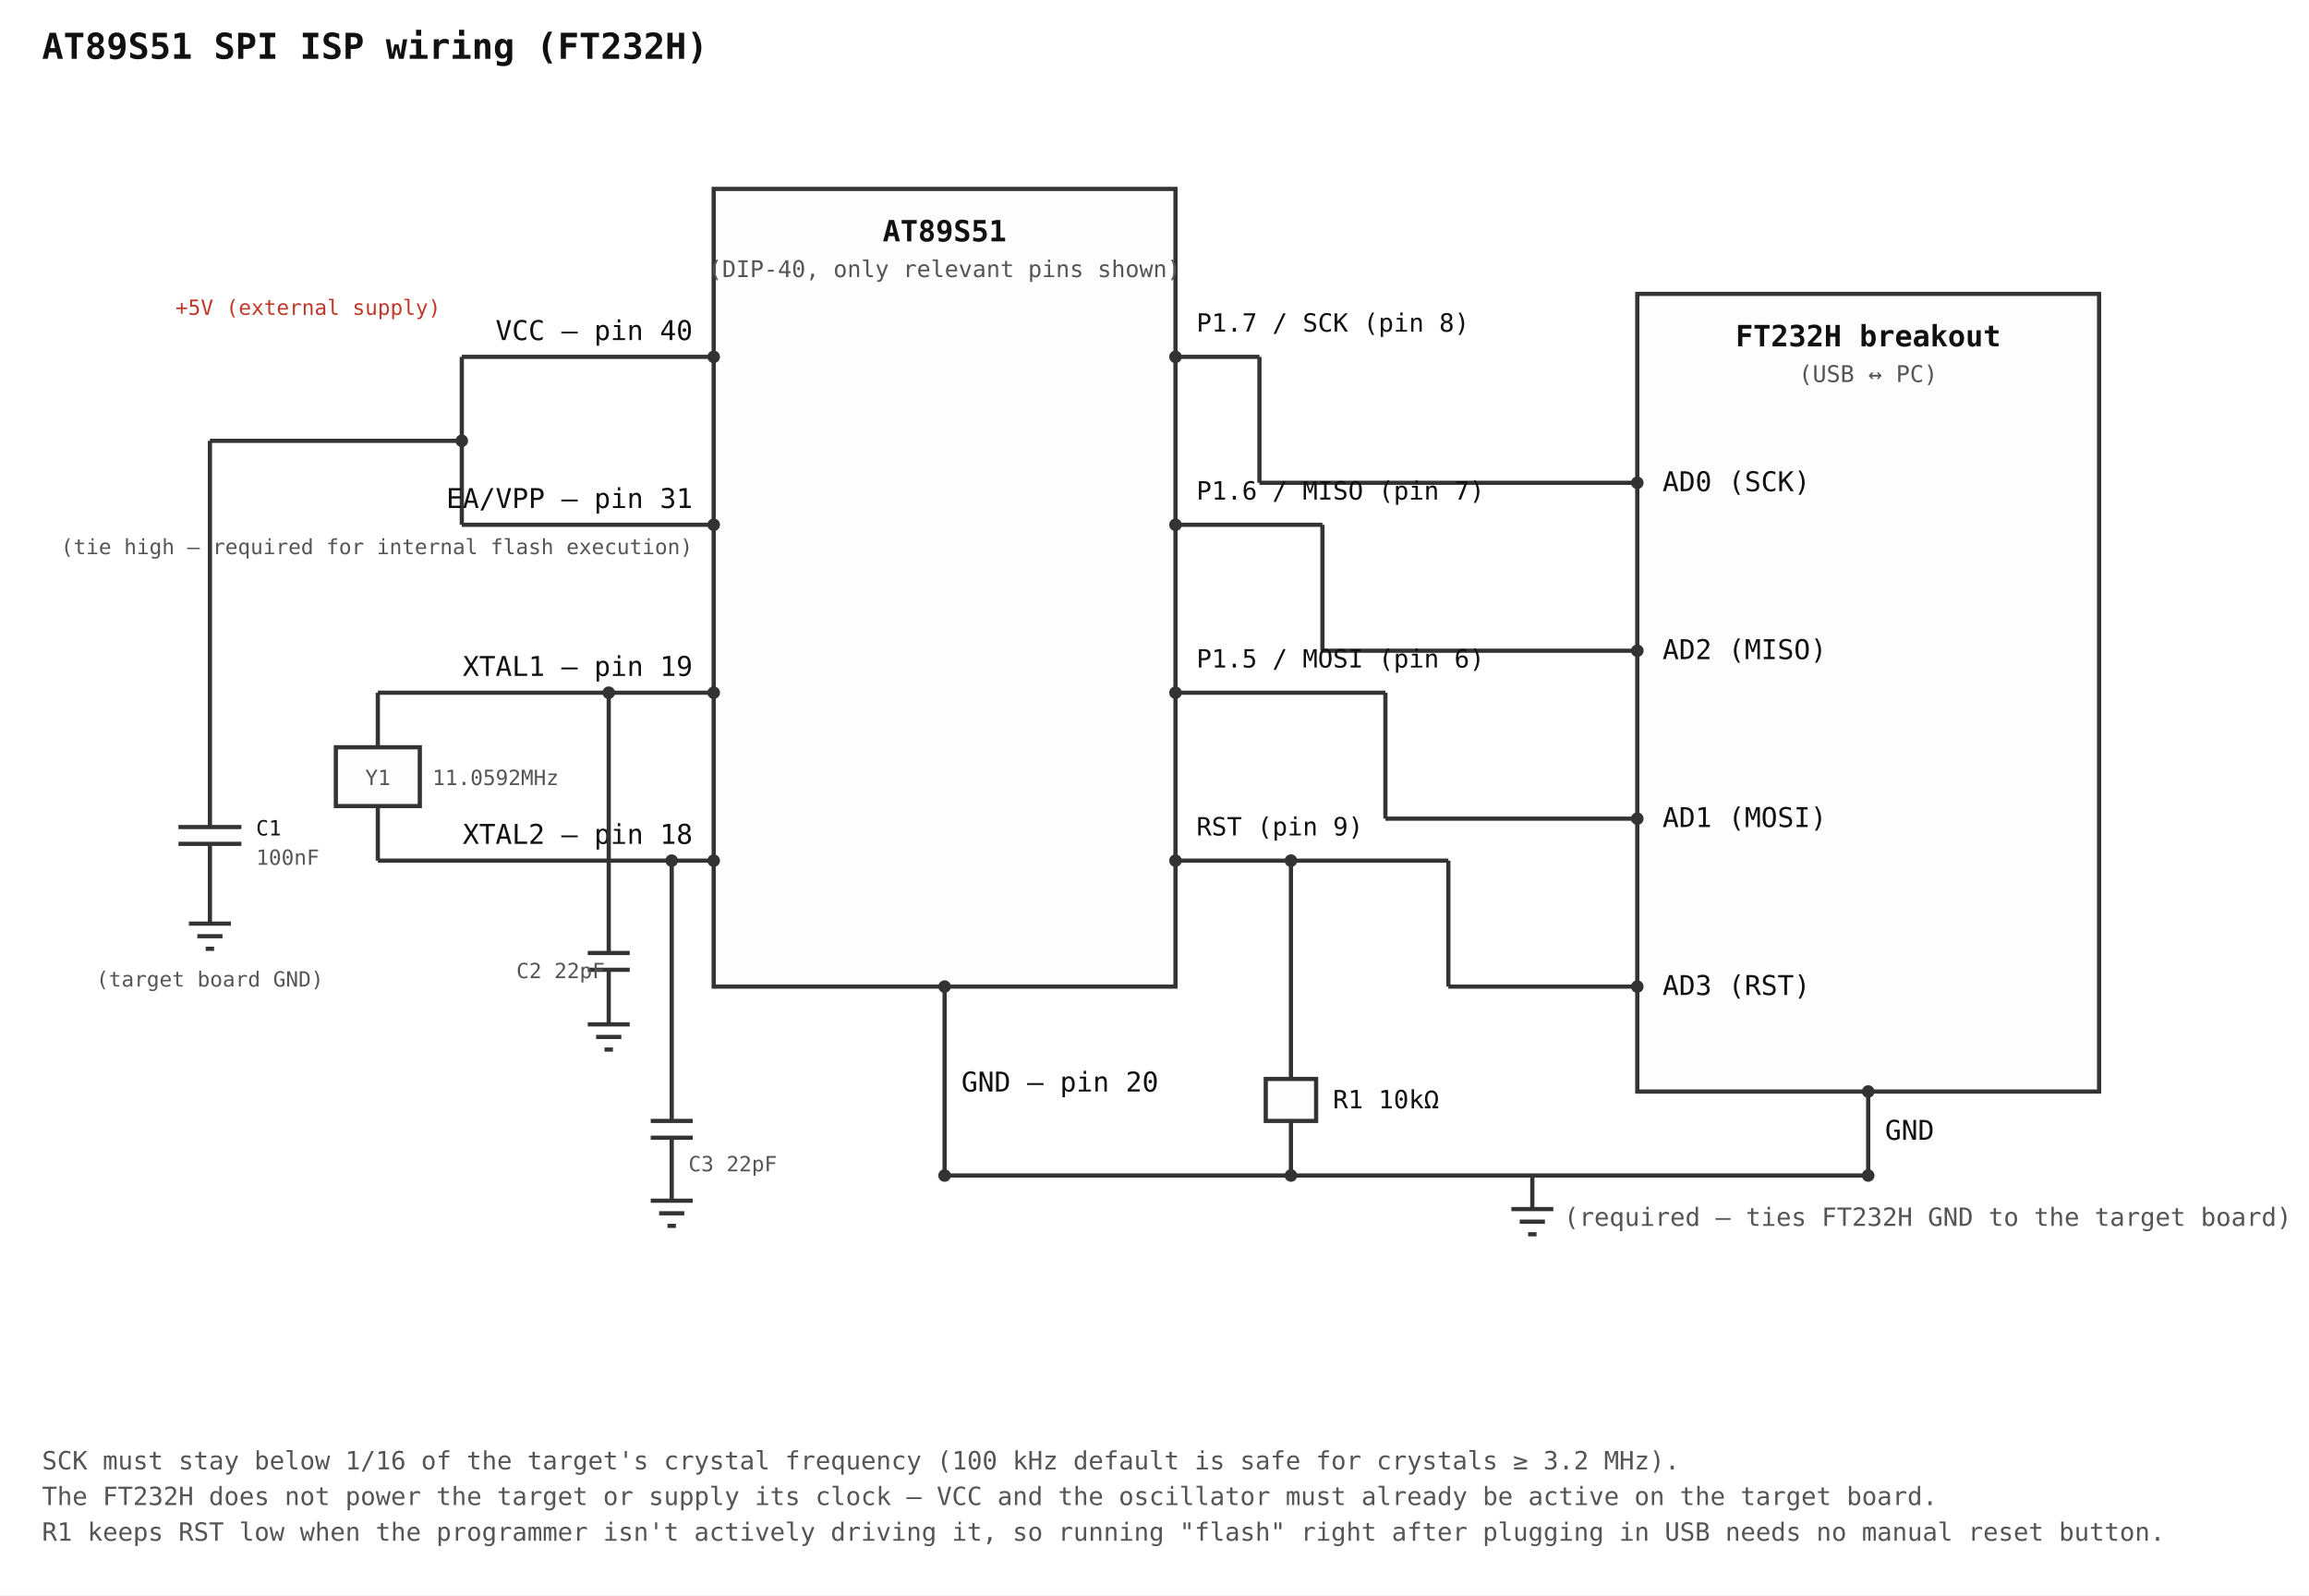
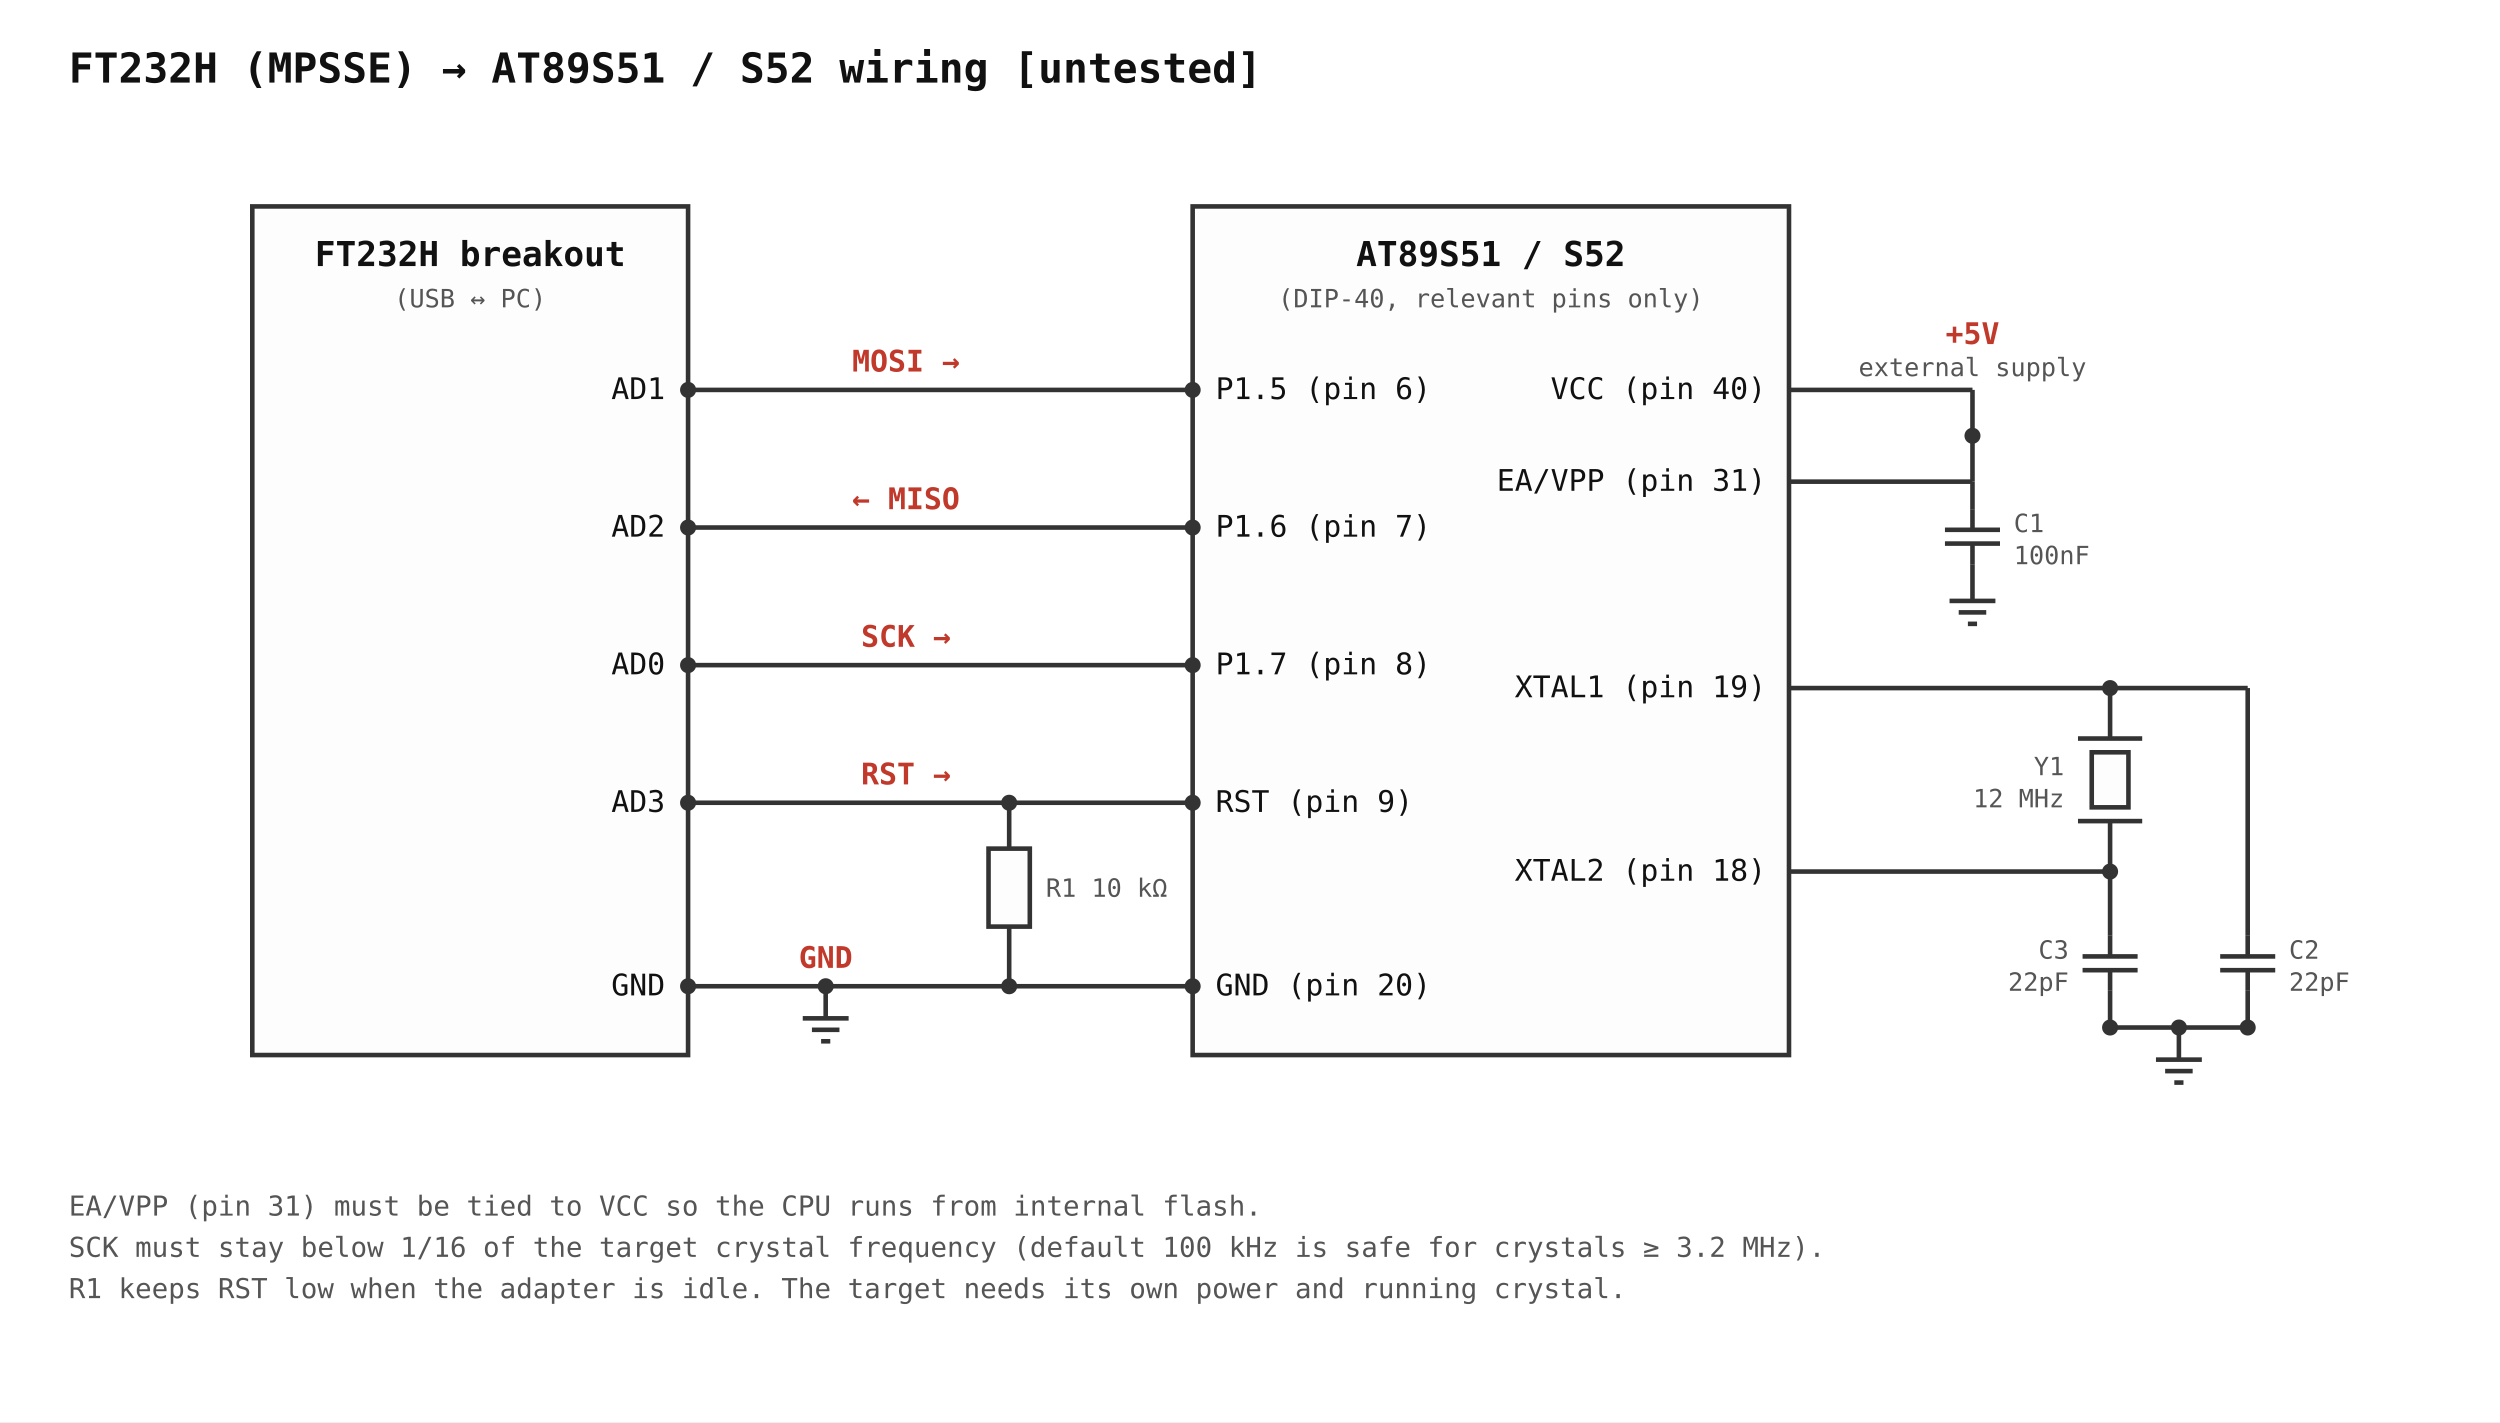
- <svg xmlns="http://www.w3.org/2000/svg" viewBox="0 0 1100 760" font-family="Menlo, Consolas, monospace">
-   <rect x="0" y="0" width="1100" height="760" fill="#ffffff" />
+ <svg xmlns="http://www.w3.org/2000/svg" viewBox="0 0 1090 620" font-family="Menlo, Consolas, monospace">
  <style>
-     .wire { stroke:#333; stroke-width:2; fill:none; }
-     .chip { fill:#fdfdfd; stroke:#333; stroke-width:2; }
-     .pinlabel { font-size:13px; fill:#111; }
-     .rightlabel { font-size:12px; fill:#111; }
-     .caption { font-size:12px; fill:#555; }
-     .smallnote { font-size:10px; fill:#555; }
-     .complabel { font-size:10px; fill:#111; }
-     .title { font-size:17px; fill:#111; font-weight:bold; }
-     .boxtitle { font-size:14px; fill:#111; font-weight:bold; }
-     .boxcaption { font-size:11px; fill:#555; }
-     .dot { fill:#333; }
-     .netlabel { font-size:10px; fill:#c0392b; }
-   </style>
-   <text x="20" y="28" class="title">AT89S51 SPI ISP wiring (FT232H)</text>
-   <rect x="340" y="90" width="220" height="380" class="chip" />
-   <text x="450" y="115" text-anchor="middle" class="boxtitle">AT89S51</text>
-   <text x="450" y="132" text-anchor="middle" class="boxcaption">(DIP-40, only relevant pins shown)</text>
-   <text x="210" y="150" text-anchor="end" class="netlabel">+5V (external supply)</text>
-   <line x1="220" y1="170" x2="220" y2="250" class="wire" />
-   <line x1="220" y1="170" x2="340" y2="170" class="wire" />
-   <circle cx="340" cy="170" r="3" class="dot" />
-   <text x="330" y="162" text-anchor="end" class="pinlabel">VCC — pin 40</text>
-   <line x1="220" y1="250" x2="340" y2="250" class="wire" />
-   <circle cx="340" cy="250" r="3" class="dot" />
-   <text x="330" y="242" text-anchor="end" class="pinlabel">EA/VPP — pin 31</text>
-   <text x="330" y="264" text-anchor="end" class="smallnote">(tie high — required for internal flash execution)</text>
-   <circle cx="220" cy="210" r="3" class="dot" />
-   <line x1="220" y1="210" x2="100" y2="210" class="wire" />
-   <line x1="100" y1="210" x2="100" y2="394" class="wire" />
-   <line x1="85" y1="394" x2="115" y2="394" class="wire" />
-   <line x1="85" y1="402" x2="115" y2="402" class="wire" />
-   <line x1="100" y1="402" x2="100" y2="440" class="wire" />
-   <line x1="90" y1="440" x2="110" y2="440" class="wire" />
-   <line x1="94" y1="446" x2="106" y2="446" class="wire" />
-   <line x1="98" y1="452" x2="102" y2="452" class="wire" />
-   <text x="122" y="398" class="complabel">C1</text>
-   <text x="122" y="412" class="smallnote">100nF</text>
-   <text x="100" y="470" text-anchor="middle" class="smallnote">(target board GND)</text>
-   <line x1="180" y1="330" x2="340" y2="330" class="wire" />
-   <circle cx="340" cy="330" r="3" class="dot" />
-   <text x="330" y="322" text-anchor="end" class="pinlabel">XTAL1 — pin 19</text>
-   <line x1="180" y1="410" x2="340" y2="410" class="wire" />
-   <circle cx="340" cy="410" r="3" class="dot" />
-   <text x="330" y="402" text-anchor="end" class="pinlabel">XTAL2 — pin 18</text>
-   <line x1="180" y1="330" x2="180" y2="356" class="wire" />
-   <line x1="180" y1="384" x2="180" y2="410" class="wire" />
-   <rect x="160" y="356" width="40" height="28" fill="#fdfdfd" stroke="#333" stroke-width="2" />
-   <text x="180" y="374" text-anchor="middle" class="smallnote">Y1</text>
-   <text x="206" y="374" class="smallnote">11.0592MHz</text>
-   <circle cx="290" cy="330" r="3" class="dot" />
-   <line x1="290" y1="330" x2="290" y2="454" class="wire" />
-   <line x1="280" y1="454" x2="300" y2="454" class="wire" />
-   <line x1="280" y1="462" x2="300" y2="462" class="wire" />
-   <line x1="290" y1="462" x2="290" y2="488" class="wire" />
-   <line x1="280" y1="488" x2="300" y2="488" class="wire" />
-   <line x1="284" y1="494" x2="296" y2="494" class="wire" />
-   <line x1="288" y1="500" x2="292" y2="500" class="wire" />
-   <text x="246" y="466" class="smallnote">C2 22pF</text>
-   <circle cx="320" cy="410" r="3" class="dot" />
-   <line x1="320" y1="410" x2="320" y2="534" class="wire" />
-   <line x1="310" y1="534" x2="330" y2="534" class="wire" />
-   <line x1="310" y1="542" x2="330" y2="542" class="wire" />
-   <line x1="320" y1="542" x2="320" y2="572" class="wire" />
-   <line x1="310" y1="572" x2="330" y2="572" class="wire" />
-   <line x1="314" y1="578" x2="326" y2="578" class="wire" />
-   <line x1="318" y1="584" x2="322" y2="584" class="wire" />
-   <text x="328" y="558" class="smallnote">C3 22pF</text>
-   <line x1="450" y1="470" x2="450" y2="560" class="wire" />
-   <circle cx="450" cy="470" r="3" class="dot" />
-   <text x="458" y="520" class="pinlabel">GND — pin 20</text>
-   <circle cx="560" cy="170" r="3" class="dot" />
-   <line x1="560" y1="170" x2="600" y2="170" class="wire" />
-   <line x1="600" y1="170" x2="600" y2="230" class="wire" />
-   <line x1="600" y1="230" x2="780" y2="230" class="wire" />
-   <text x="570" y="158" class="rightlabel">P1.7 / SCK (pin 8)</text>
-   <circle cx="560" cy="250" r="3" class="dot" />
-   <line x1="560" y1="250" x2="630" y2="250" class="wire" />
-   <line x1="630" y1="250" x2="630" y2="310" class="wire" />
-   <line x1="630" y1="310" x2="780" y2="310" class="wire" />
-   <text x="570" y="238" class="rightlabel">P1.6 / MISO (pin 7)</text>
-   <circle cx="560" cy="330" r="3" class="dot" />
-   <line x1="560" y1="330" x2="660" y2="330" class="wire" />
-   <line x1="660" y1="330" x2="660" y2="390" class="wire" />
-   <line x1="660" y1="390" x2="780" y2="390" class="wire" />
-   <text x="570" y="318" class="rightlabel">P1.5 / MOSI (pin 6)</text>
-   <circle cx="560" cy="410" r="3" class="dot" />
-   <line x1="560" y1="410" x2="690" y2="410" class="wire" />
-   <line x1="690" y1="410" x2="690" y2="470" class="wire" />
-   <line x1="690" y1="470" x2="780" y2="470" class="wire" />
-   <text x="570" y="398" class="rightlabel">RST (pin 9)</text>
-   <circle cx="615" cy="410" r="3" class="dot" />
-   <line x1="615" y1="410" x2="615" y2="514" class="wire" />
-   <rect x="603" y="514" width="24" height="20" fill="#fdfdfd" stroke="#333" stroke-width="2" />
-   <line x1="615" y1="534" x2="615" y2="560" class="wire" />
-   <text x="635" y="528" class="rightlabel">R1 10kΩ</text>
-   <rect x="780" y="140" width="220" height="380" class="chip" />
-   <text x="890" y="165" text-anchor="middle" class="boxtitle">FT232H breakout</text>
-   <text x="890" y="182" text-anchor="middle" class="boxcaption">(USB ↔ PC)</text>
-   <circle cx="780" cy="230" r="3" class="dot" />
-   <text x="792" y="234" class="pinlabel">AD0 (SCK)</text>
-   <circle cx="780" cy="310" r="3" class="dot" />
-   <text x="792" y="314" class="pinlabel">AD2 (MISO)</text>
-   <circle cx="780" cy="390" r="3" class="dot" />
-   <text x="792" y="394" class="pinlabel">AD1 (MOSI)</text>
-   <circle cx="780" cy="470" r="3" class="dot" />
-   <text x="792" y="474" class="pinlabel">AD3 (RST)</text>
-   <line x1="890" y1="520" x2="890" y2="560" class="wire" />
-   <circle cx="890" cy="520" r="3" class="dot" />
-   <text x="898" y="543" class="pinlabel">GND</text>
-   <line x1="450" y1="560" x2="890" y2="560" class="wire" />
-   <circle cx="450" cy="560" r="3" class="dot" />
-   <circle cx="615" cy="560" r="3" class="dot" />
-   <circle cx="890" cy="560" r="3" class="dot" />
-   <line x1="730" y1="560" x2="730" y2="576" class="wire" />
-   <line x1="720" y1="576" x2="740" y2="576" class="wire" />
-   <line x1="724" y1="582" x2="736" y2="582" class="wire" />
-   <line x1="728" y1="588" x2="732" y2="588" class="wire" />
-   <text x="745" y="584" class="caption">(required — ties FT232H GND to the target board)</text>
-   <text x="20" y="700" class="caption">SCK must stay below 1/16 of the target's crystal frequency (100 kHz default is safe for crystals ≥ 3.2 MHz).</text>
-   <text x="20" y="717" class="caption">The FT232H does not power the target or supply its clock — VCC and the oscillator must already be active on the target board.</text>
-   <text x="20" y="734" class="caption">R1 keeps RST low when the programmer isn't actively driving it, so running "flash" right after plugging in USB needs no manual reset button.</text>
+  .wire{stroke:#333;stroke-width:2;fill:none}
+  .box{fill:#fdfdfd;stroke:#333;stroke-width:2}
+  .dot{fill:#333}
+  .pin{font-size:13px;fill:#111}
+  .sig{font-size:13px;fill:#c0392b;font-weight:bold}
+  .small{font-size:11px;fill:#555}
+  .title{font-size:18px;font-weight:bold;fill:#111}
+  .box-title{font-size:15px;font-weight:bold;fill:#111}
+  .note{font-size:12px;fill:#555}
+ </style>
+   <rect width="1090" height="620" fill="#ffffff" />
+   <text x="30" y="36" class="title">FT232H (MPSSE) → AT89S51 / S52 wiring  [untested]</text>
+   <rect x="110" y="90" width="190" height="370" class="box" />
+   <text x="205" y="116" text-anchor="middle" class="box-title">FT232H breakout</text>
+   <text x="205" y="134" text-anchor="middle" class="small">(USB ↔ PC)</text>
+   <rect x="520" y="90" width="260" height="370" class="box" />
+   <text x="650" y="116" text-anchor="middle" class="box-title">AT89S51 / S52</text>
+   <text x="650" y="134" text-anchor="middle" class="small">(DIP-40, relevant pins only)</text>
+   <line x1="300" y1="170" x2="520" y2="170" class="wire" />
+   <circle cx="300" cy="170" r="3.5" class="dot" />
+   <circle cx="520" cy="170" r="3.5" class="dot" />
+   <text x="290" y="174" text-anchor="end" class="pin">AD1</text>
+   <text x="530" y="174" class="pin">P1.5 (pin 6)</text>
+   <text x="395" y="162" text-anchor="middle" class="sig">MOSI →</text>
+   <line x1="300" y1="230" x2="520" y2="230" class="wire" />
+   <circle cx="300" cy="230" r="3.5" class="dot" />
+   <circle cx="520" cy="230" r="3.5" class="dot" />
+   <text x="290" y="234" text-anchor="end" class="pin">AD2</text>
+   <text x="530" y="234" class="pin">P1.6 (pin 7)</text>
+   <text x="395" y="222" text-anchor="middle" class="sig">← MISO</text>
+   <line x1="300" y1="290" x2="520" y2="290" class="wire" />
+   <circle cx="300" cy="290" r="3.5" class="dot" />
+   <circle cx="520" cy="290" r="3.5" class="dot" />
+   <text x="290" y="294" text-anchor="end" class="pin">AD0</text>
+   <text x="530" y="294" class="pin">P1.7 (pin 8)</text>
+   <text x="395" y="282" text-anchor="middle" class="sig">SCK →</text>
+   <line x1="300" y1="350" x2="520" y2="350" class="wire" />
+   <circle cx="300" cy="350" r="3.5" class="dot" />
+   <circle cx="520" cy="350" r="3.5" class="dot" />
+   <text x="290" y="354" text-anchor="end" class="pin">AD3</text>
+   <text x="530" y="354" class="pin">RST (pin 9)</text>
+   <text x="395" y="342" text-anchor="middle" class="sig">RST →</text>
+   <circle cx="440" cy="350" r="3.5" class="dot" />
+   <line x1="440" y1="350" x2="440" y2="370" class="wire" />
+   <rect x="431" y="370" width="18" height="34" class="box" />
+   <text x="456" y="391" class="small">R1 10 kΩ</text>
+   <line x1="440" y1="404" x2="440" y2="430" class="wire" />
+   <circle cx="440" cy="430" r="3.5" class="dot" />
+   <line x1="780" y1="170" x2="860" y2="170" class="wire" />
+   <line x1="780" y1="210" x2="860" y2="210" class="wire" />
+   <line x1="860" y1="170" x2="860" y2="210" class="wire" />
+   <circle cx="860" cy="190" r="3.5" class="dot" />
+   <text x="770" y="174" text-anchor="end" class="pin">VCC (pin 40)</text>
+   <text x="770" y="214" text-anchor="end" class="pin">EA/VPP (pin 31)</text>
+   <line x1="860" y1="210" x2="860" y2="222" class="wire" />
+   <line x1="860" y1="222" x2="860" y2="231" class="wire" />
+   <line x1="848" y1="231" x2="872" y2="231" class="wire" />
+   <line x1="848" y1="237" x2="872" y2="237" class="wire" />
+   <line x1="860" y1="237" x2="860" y2="246" class="wire" />
+   <text x="878" y="232" text-anchor="start" class="small">C1</text>
+   <text x="878" y="246" text-anchor="start" class="small">100nF</text>
+   <line x1="860" y1="246" x2="860" y2="262" class="wire" />
+   <line x1="850" y1="262" x2="870" y2="262" class="wire" />
+   <line x1="854" y1="267" x2="866" y2="267" class="wire" />
+   <line x1="858" y1="272" x2="862" y2="272" class="wire" />
+   <text x="860" y="150" text-anchor="middle" class="sig">+5V</text>
+   <text x="860" y="164" text-anchor="middle" class="small">external supply</text>
+   <line x1="780" y1="300" x2="980" y2="300" class="wire" />
+   <line x1="780" y1="380" x2="920" y2="380" class="wire" />
+   <text x="770" y="304" text-anchor="end" class="pin">XTAL1 (pin 19)</text>
+   <text x="770" y="384" text-anchor="end" class="pin">XTAL2 (pin 18)</text>
+   <circle cx="920" cy="300" r="3.5" class="dot" />
+   <circle cx="920" cy="380" r="3.5" class="dot" />
+   <line x1="920" y1="300" x2="920" y2="322" class="wire" />
+   <line x1="920" y1="358" x2="920" y2="380" class="wire" />
+   <line x1="906" y1="322" x2="934" y2="322" class="wire" />
+   <line x1="906" y1="358" x2="934" y2="358" class="wire" />
+   <rect x="912" y="328" width="16" height="24" class="box" />
+   <text x="900" y="338" text-anchor="end" class="small">Y1</text>
+   <text x="900" y="352" text-anchor="end" class="small">12 MHz</text>
+   <line x1="980" y1="300" x2="980" y2="408" class="wire" />
+   <line x1="980" y1="408" x2="980" y2="417" class="wire" />
+   <line x1="968" y1="417" x2="992" y2="417" class="wire" />
+   <line x1="968" y1="423" x2="992" y2="423" class="wire" />
+   <line x1="980" y1="423" x2="980" y2="432" class="wire" />
+   <text x="998" y="418" text-anchor="start" class="small">C2</text>
+   <text x="998" y="432" text-anchor="start" class="small">22pF</text>
+   <line x1="980" y1="432" x2="980" y2="448" class="wire" />
+   <line x1="920" y1="380" x2="920" y2="408" class="wire" />
+   <line x1="920" y1="408" x2="920" y2="417" class="wire" />
+   <line x1="908" y1="417" x2="932" y2="417" class="wire" />
+   <line x1="908" y1="423" x2="932" y2="423" class="wire" />
+   <line x1="920" y1="423" x2="920" y2="432" class="wire" />
+   <text x="902" y="418" text-anchor="end" class="small">C3</text>
+   <text x="902" y="432" text-anchor="end" class="small">22pF</text>
+   <line x1="920" y1="432" x2="920" y2="448" class="wire" />
+   <line x1="920" y1="448" x2="980" y2="448" class="wire" />
+   <circle cx="980" cy="448" r="3.5" class="dot" />
+   <circle cx="920" cy="448" r="3.5" class="dot" />
+   <circle cx="950" cy="448" r="3.5" class="dot" />
+   <line x1="950" y1="448" x2="950" y2="462" class="wire" />
+   <line x1="940" y1="462" x2="960" y2="462" class="wire" />
+   <line x1="944" y1="467" x2="956" y2="467" class="wire" />
+   <line x1="948" y1="472" x2="952" y2="472" class="wire" />
+   <line x1="300" y1="430" x2="520" y2="430" class="wire" />
+   <circle cx="300" cy="430" r="3.5" class="dot" />
+   <circle cx="520" cy="430" r="3.5" class="dot" />
+   <text x="290" y="434" text-anchor="end" class="pin">GND</text>
+   <text x="530" y="434" class="pin">GND (pin 20)</text>
+   <text x="360" y="422" text-anchor="middle" class="sig">GND</text>
+   <circle cx="360" cy="430" r="3.5" class="dot" />
+   <line x1="360" y1="430" x2="360" y2="444" class="wire" />
+   <line x1="350" y1="444" x2="370" y2="444" class="wire" />
+   <line x1="354" y1="449" x2="366" y2="449" class="wire" />
+   <line x1="358" y1="454" x2="362" y2="454" class="wire" />
+   <text x="30" y="530" class="note">EA/VPP (pin 31) must be tied to VCC so the CPU runs from internal flash.</text>
+   <text x="30" y="548" class="note">SCK must stay below 1/16 of the target crystal frequency (default 100 kHz is safe for crystals ≥ 3.2 MHz).</text>
+   <text x="30" y="566" class="note">R1 keeps RST low when the adapter is idle. The target needs its own power and running crystal.</text>
</svg>
